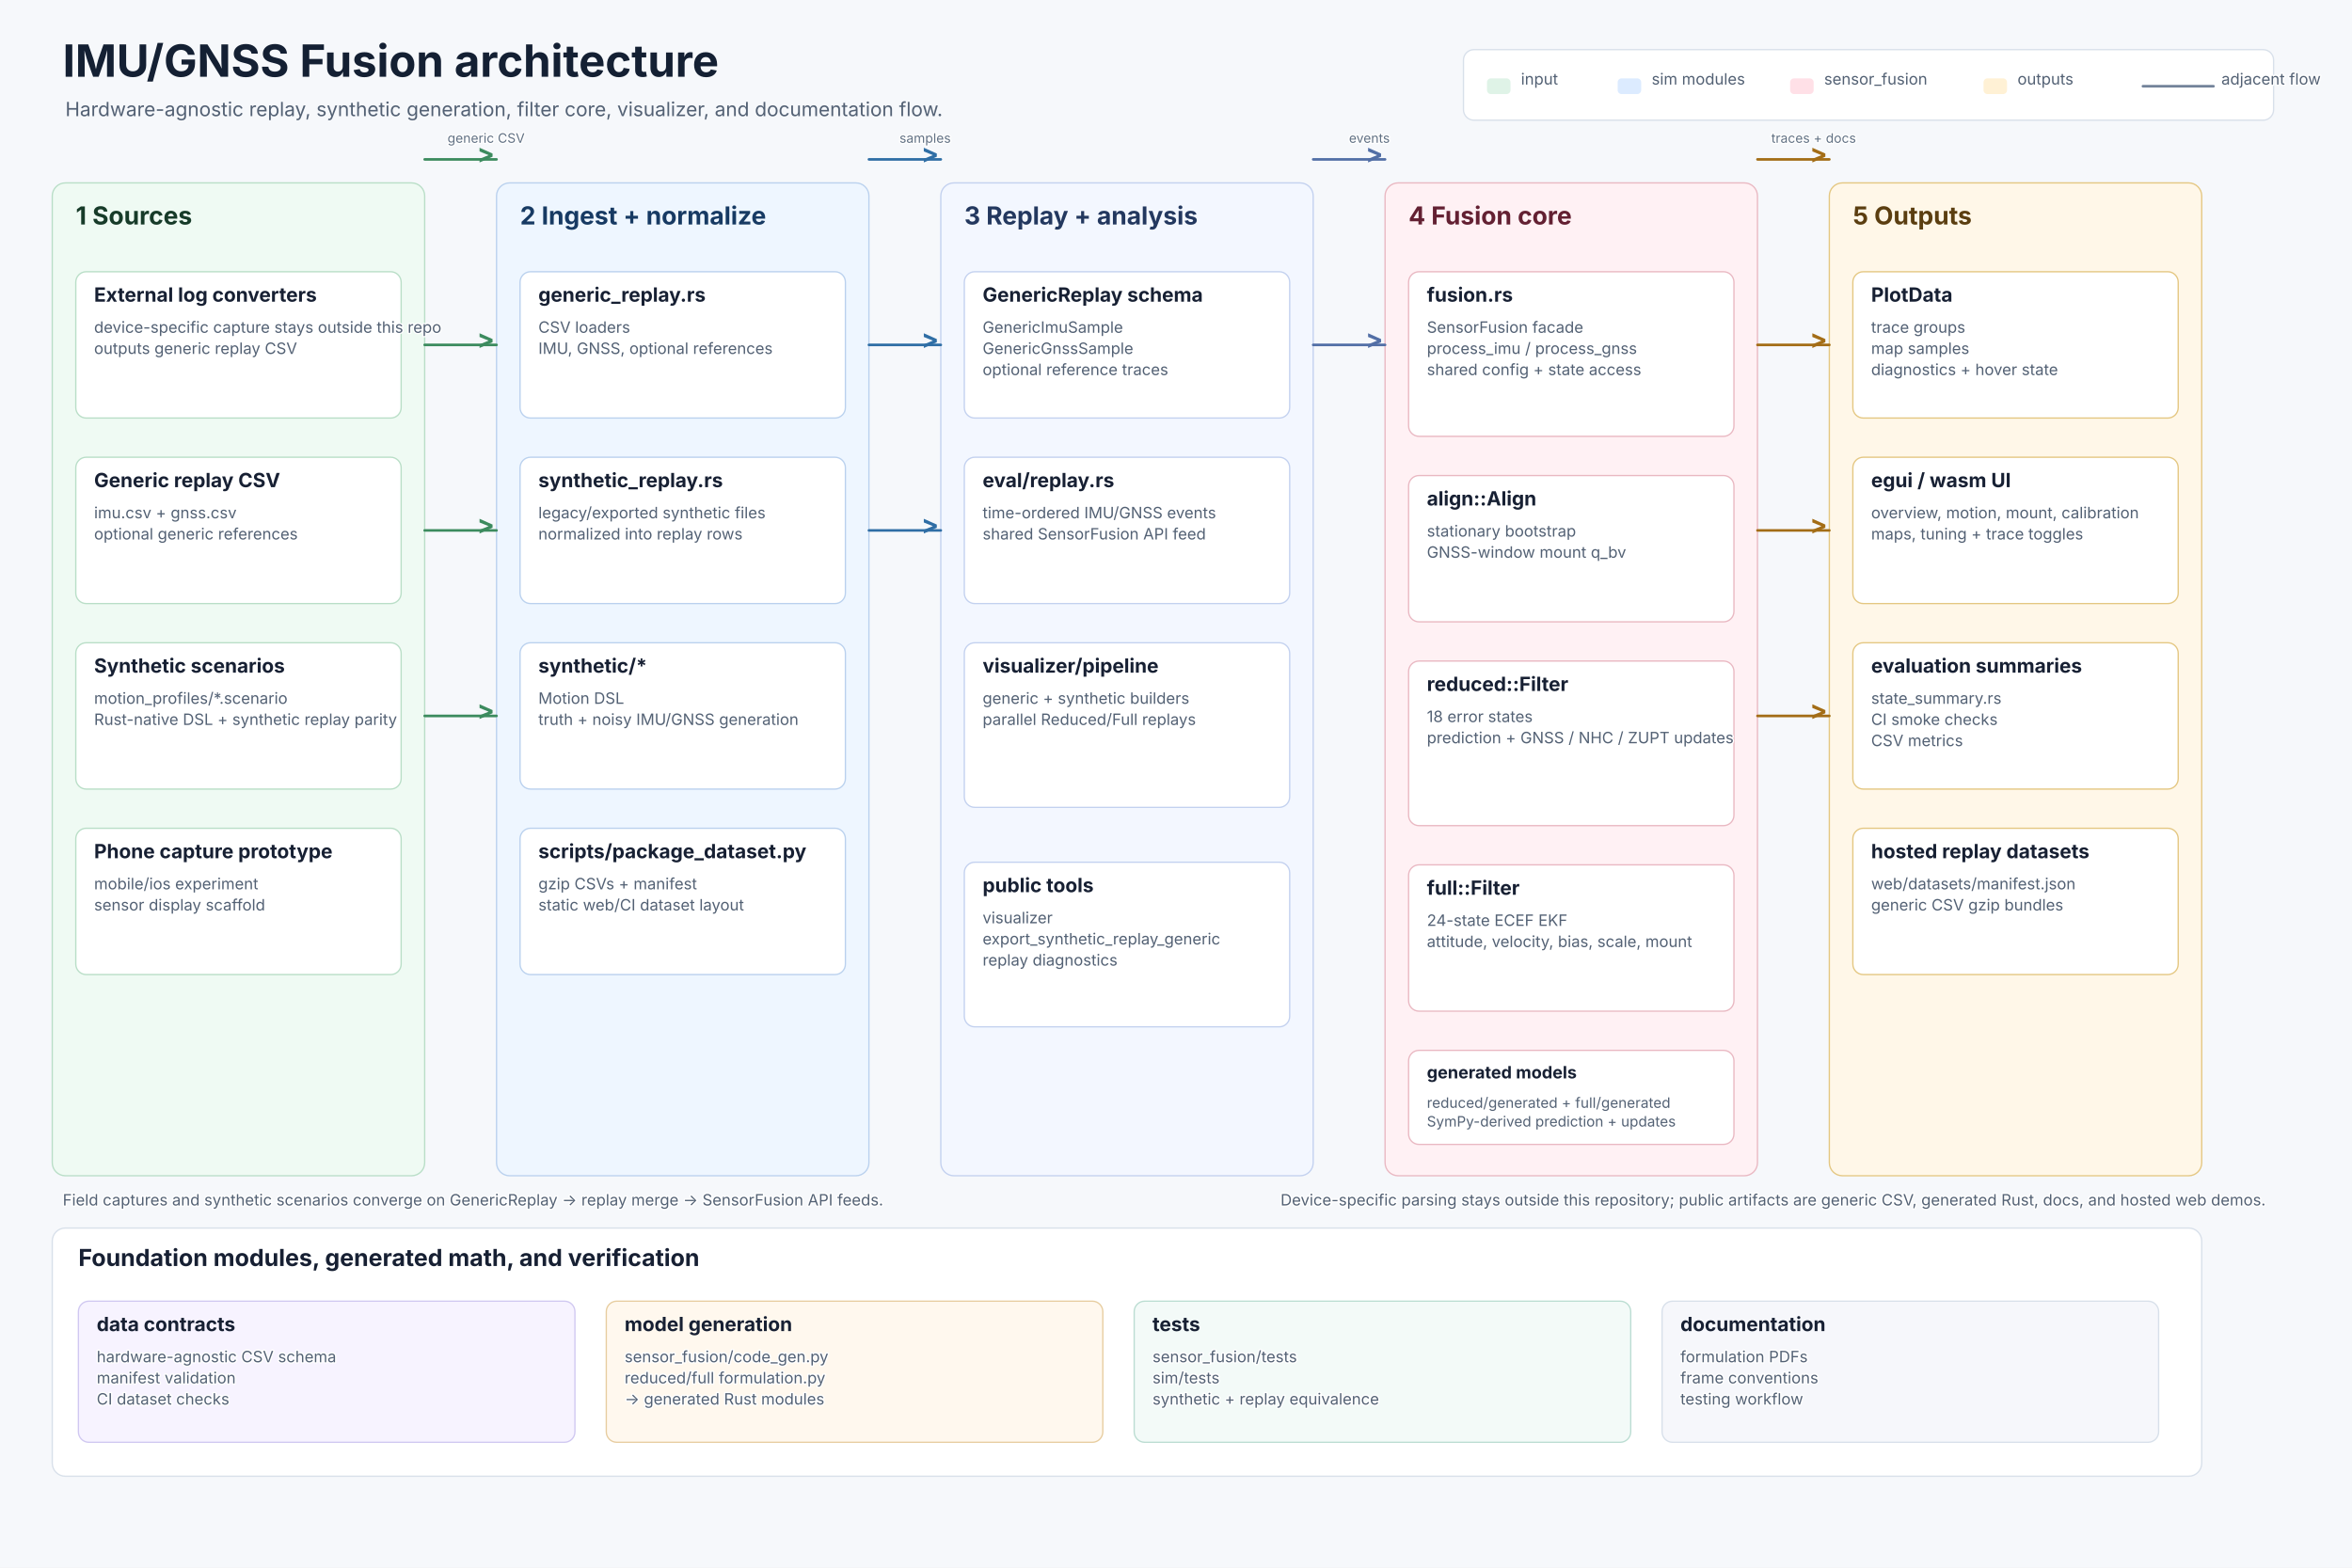
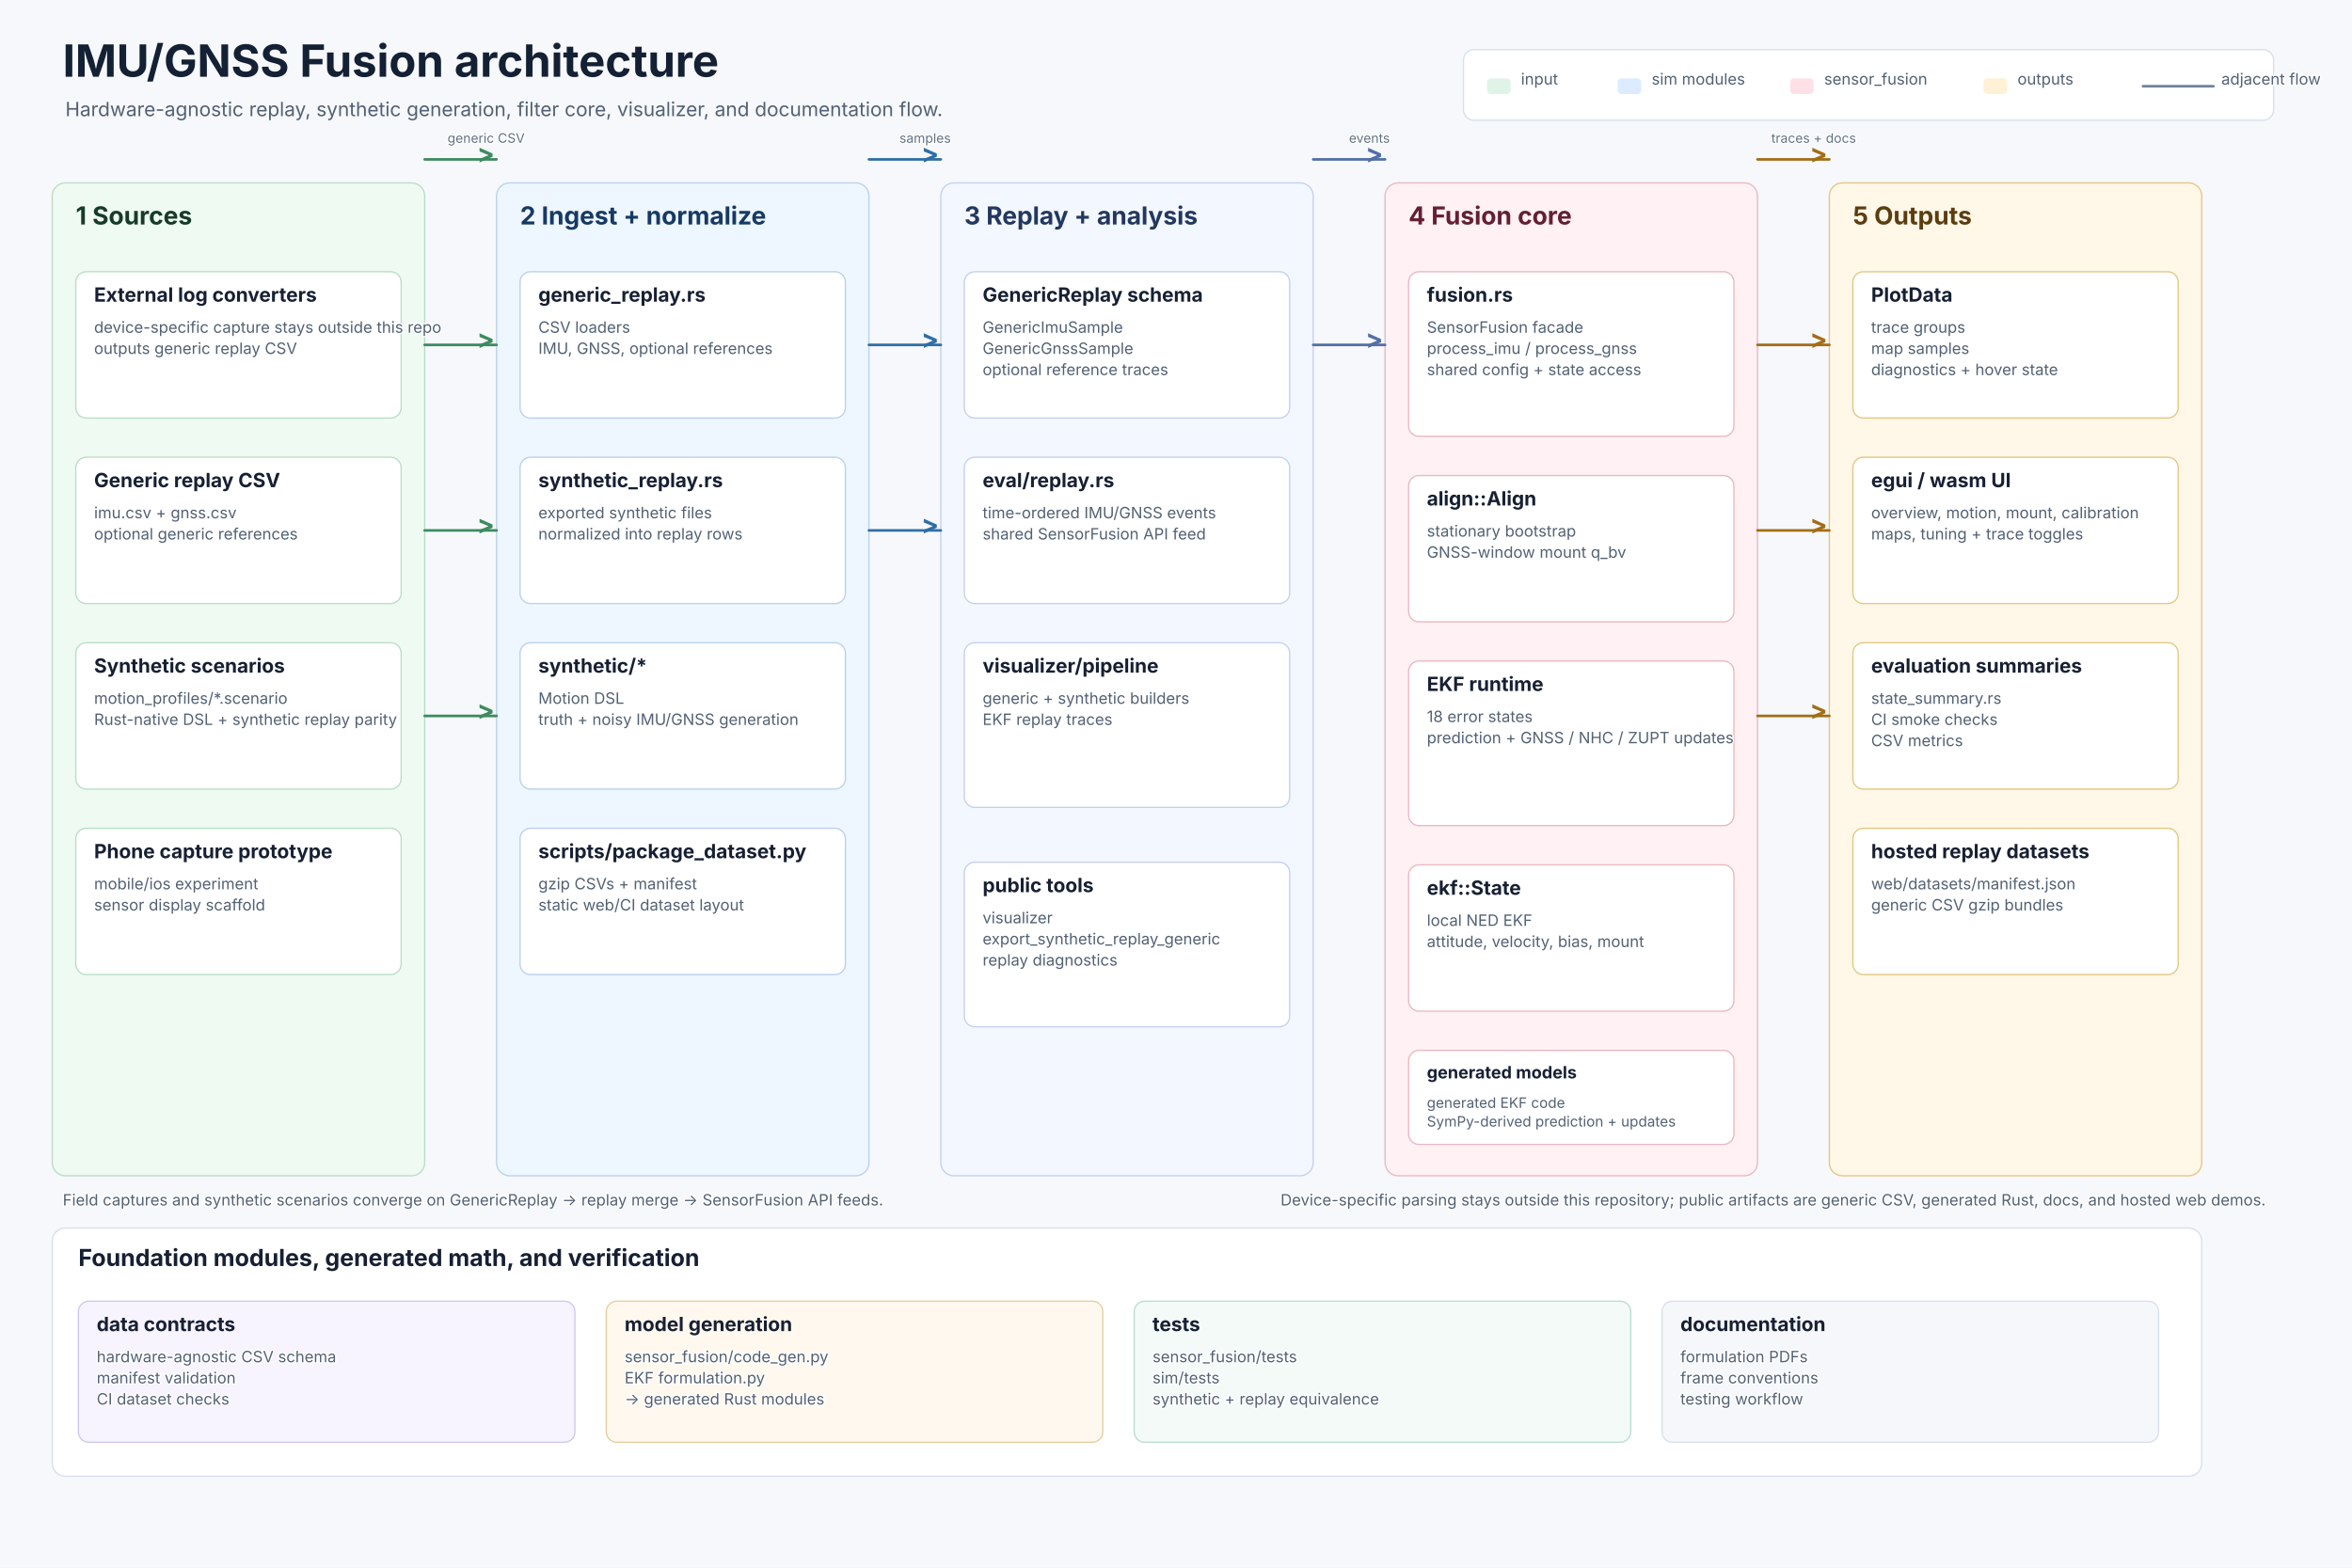
<svg xmlns="http://www.w3.org/2000/svg" width="1800" height="1200" viewBox="0 0 1800 1200">
  <defs>
    <style>text{font-family:Inter, ui-sans-serif, system-ui, -apple-system, BlinkMacSystemFont, "Segoe UI", sans-serif; dominant-baseline:hanging;} .label{paint-order:stroke;stroke:#fff;stroke-width:2px;stroke-linejoin:round;}</style>
  </defs>
  <rect x="0" y="0" width="1800" height="1200" rx="0" fill="#F6F8FB" stroke="none" />
  <text x="48" y="34" fill="#142033" font-size="34" font-weight="700" text-anchor="start">
    <tspan x="48" dy="0">IMU/GNSS Fusion architecture</tspan>
  </text>
  <text x="50" y="78" fill="#536174" font-size="15" font-weight="normal" text-anchor="start">
    <tspan x="50" dy="0">Hardware-agnostic replay, synthetic generation, filter core, visualizer, and documentation flow.</tspan>
  </text>
  <rect x="1120" y="38" width="620" height="54" rx="8" fill="#FFFFFF" stroke="#D8E0EA" stroke-width="1" />
  <rect x="1138" y="60" width="18" height="12" rx="3" fill="#DFF3E7" stroke="none" />
  <text class="label" x="1164" y="56" fill="#536174" font-size="12" font-weight="normal" text-anchor="start">
    <tspan x="1164" dy="0">input</tspan>
  </text>
  <rect x="1238" y="60" width="18" height="12" rx="3" fill="#DCEBFF" stroke="none" />
  <text class="label" x="1264" y="56" fill="#536174" font-size="12" font-weight="normal" text-anchor="start">
    <tspan x="1264" dy="0">sim modules</tspan>
  </text>
  <rect x="1370" y="60" width="18" height="12" rx="3" fill="#FFE0E7" stroke="none" />
  <text class="label" x="1396" y="56" fill="#536174" font-size="12" font-weight="normal" text-anchor="start">
    <tspan x="1396" dy="0">sensor_fusion</tspan>
  </text>
  <rect x="1518" y="60" width="18" height="12" rx="3" fill="#FFF1D5" stroke="none" />
  <text class="label" x="1544" y="56" fill="#536174" font-size="12" font-weight="normal" text-anchor="start">
    <tspan x="1544" dy="0">outputs</tspan>
  </text>
  <line x1="1640" y1="66" x2="1694" y2="66" stroke="#73839A" stroke-width="2" stroke-linecap="round" />
  <text class="label" x="1700" y="56" fill="#536174" font-size="12" font-weight="normal" text-anchor="start">
    <tspan x="1700" dy="0">adjacent flow</tspan>
  </text>
  <rect x="40" y="140" width="285" height="760" rx="10" fill="#EFFAF3" stroke="#B9DEC7" stroke-width="1" />
  <text x="58" y="158" fill="#173B29" font-size="19" font-weight="700" text-anchor="start">
    <tspan x="58" dy="0">1 Sources</tspan>
  </text>
  <rect x="58" y="208" width="249" height="112" rx="8" fill="#FFFFFF" stroke="#B9DEC7" stroke-width="1" />
  <text x="72" y="220" fill="#172033" font-size="15" font-weight="700" text-anchor="start">
    <tspan x="72" dy="0">External log converters</tspan>
  </text>
  <text class="label" x="72" y="246" fill="#536174" font-size="12" font-weight="normal" text-anchor="start">
    <tspan x="72" dy="0">device-specific capture stays outside this repo</tspan>
    <tspan x="72" dy="16.2">outputs generic replay CSV</tspan>
  </text>
  <rect x="58" y="350" width="249" height="112" rx="8" fill="#FFFFFF" stroke="#B9DEC7" stroke-width="1" />
  <text x="72" y="362" fill="#172033" font-size="15" font-weight="700" text-anchor="start">
    <tspan x="72" dy="0">Generic replay CSV</tspan>
  </text>
  <text class="label" x="72" y="388" fill="#536174" font-size="12" font-weight="normal" text-anchor="start">
    <tspan x="72" dy="0">imu.csv + gnss.csv</tspan>
    <tspan x="72" dy="16.2">optional generic references</tspan>
  </text>
  <rect x="58" y="492" width="249" height="112" rx="8" fill="#FFFFFF" stroke="#B9DEC7" stroke-width="1" />
  <text x="72" y="504" fill="#172033" font-size="15" font-weight="700" text-anchor="start">
    <tspan x="72" dy="0">Synthetic scenarios</tspan>
  </text>
  <text class="label" x="72" y="530" fill="#536174" font-size="12" font-weight="normal" text-anchor="start">
    <tspan x="72" dy="0">motion_profiles/*.scenario</tspan>
    <tspan x="72" dy="16.2">Rust-native DSL + synthetic replay parity</tspan>
  </text>
  <rect x="58" y="634" width="249" height="112" rx="8" fill="#FFFFFF" stroke="#B9DEC7" stroke-width="1" />
  <text x="72" y="646" fill="#172033" font-size="15" font-weight="700" text-anchor="start">
    <tspan x="72" dy="0">Phone capture prototype</tspan>
  </text>
  <text class="label" x="72" y="672" fill="#536174" font-size="12" font-weight="normal" text-anchor="start">
    <tspan x="72" dy="0">mobile/ios experiment</tspan>
    <tspan x="72" dy="16.2">sensor display scaffold</tspan>
  </text>
  <rect x="380" y="140" width="285" height="760" rx="10" fill="#EEF6FF" stroke="#BAD1EE" stroke-width="1" />
  <text x="398" y="158" fill="#173A63" font-size="19" font-weight="700" text-anchor="start">
    <tspan x="398" dy="0">2 Ingest + normalize</tspan>
  </text>
  <rect x="398" y="208" width="249" height="112" rx="8" fill="#FFFFFF" stroke="#BAD1EE" stroke-width="1" />
  <text x="412" y="220" fill="#172033" font-size="15" font-weight="700" text-anchor="start">
    <tspan x="412" dy="0">generic_replay.rs</tspan>
  </text>
  <text class="label" x="412" y="246" fill="#536174" font-size="12" font-weight="normal" text-anchor="start">
    <tspan x="412" dy="0">CSV loaders</tspan>
    <tspan x="412" dy="16.2">IMU, GNSS, optional references</tspan>
  </text>
  <rect x="398" y="350" width="249" height="112" rx="8" fill="#FFFFFF" stroke="#BAD1EE" stroke-width="1" />
  <text x="412" y="362" fill="#172033" font-size="15" font-weight="700" text-anchor="start">
    <tspan x="412" dy="0">synthetic_replay.rs</tspan>
  </text>
  <text class="label" x="412" y="388" fill="#536174" font-size="12" font-weight="normal" text-anchor="start">
-     <tspan x="412" dy="0">legacy/exported synthetic files</tspan>
+     <tspan x="412" dy="0">exported synthetic files</tspan>
    <tspan x="412" dy="16.2">normalized into replay rows</tspan>
  </text>
  <rect x="398" y="492" width="249" height="112" rx="8" fill="#FFFFFF" stroke="#BAD1EE" stroke-width="1" />
  <text x="412" y="504" fill="#172033" font-size="15" font-weight="700" text-anchor="start">
    <tspan x="412" dy="0">synthetic/*</tspan>
  </text>
  <text class="label" x="412" y="530" fill="#536174" font-size="12" font-weight="normal" text-anchor="start">
    <tspan x="412" dy="0">Motion DSL</tspan>
    <tspan x="412" dy="16.2">truth + noisy IMU/GNSS generation</tspan>
  </text>
  <rect x="398" y="634" width="249" height="112" rx="8" fill="#FFFFFF" stroke="#BAD1EE" stroke-width="1" />
  <text x="412" y="646" fill="#172033" font-size="15" font-weight="700" text-anchor="start">
    <tspan x="412" dy="0">scripts/package_dataset.py</tspan>
  </text>
  <text class="label" x="412" y="672" fill="#536174" font-size="12" font-weight="normal" text-anchor="start">
    <tspan x="412" dy="0">gzip CSVs + manifest</tspan>
    <tspan x="412" dy="16.2">static web/CI dataset layout</tspan>
  </text>
  <rect x="720" y="140" width="285" height="760" rx="10" fill="#F3F7FF" stroke="#C3D1EF" stroke-width="1" />
  <text x="738" y="158" fill="#23385F" font-size="19" font-weight="700" text-anchor="start">
    <tspan x="738" dy="0">3 Replay + analysis</tspan>
  </text>
  <rect x="738" y="208" width="249" height="112" rx="8" fill="#FFFFFF" stroke="#C3D1EF" stroke-width="1" />
  <text x="752" y="220" fill="#172033" font-size="15" font-weight="700" text-anchor="start">
    <tspan x="752" dy="0">GenericReplay schema</tspan>
  </text>
  <text class="label" x="752" y="246" fill="#536174" font-size="12" font-weight="normal" text-anchor="start">
    <tspan x="752" dy="0">GenericImuSample</tspan>
    <tspan x="752" dy="16.2">GenericGnssSample</tspan>
    <tspan x="752" dy="16.2">optional reference traces</tspan>
  </text>
  <rect x="738" y="350" width="249" height="112" rx="8" fill="#FFFFFF" stroke="#C3D1EF" stroke-width="1" />
  <text x="752" y="362" fill="#172033" font-size="15" font-weight="700" text-anchor="start">
    <tspan x="752" dy="0">eval/replay.rs</tspan>
  </text>
  <text class="label" x="752" y="388" fill="#536174" font-size="12" font-weight="normal" text-anchor="start">
    <tspan x="752" dy="0">time-ordered IMU/GNSS events</tspan>
    <tspan x="752" dy="16.2">shared SensorFusion API feed</tspan>
  </text>
  <rect x="738" y="492" width="249" height="126" rx="8" fill="#FFFFFF" stroke="#C3D1EF" stroke-width="1" />
  <text x="752" y="504" fill="#172033" font-size="15" font-weight="700" text-anchor="start">
    <tspan x="752" dy="0">visualizer/pipeline</tspan>
  </text>
  <text class="label" x="752" y="530" fill="#536174" font-size="12" font-weight="normal" text-anchor="start">
    <tspan x="752" dy="0">generic + synthetic builders</tspan>
-     <tspan x="752" dy="16.2">parallel Reduced/Full replays</tspan>
+     <tspan x="752" dy="16.2">EKF replay traces</tspan>
  </text>
  <rect x="738" y="660" width="249" height="126" rx="8" fill="#FFFFFF" stroke="#C3D1EF" stroke-width="1" />
  <text x="752" y="672" fill="#172033" font-size="15" font-weight="700" text-anchor="start">
    <tspan x="752" dy="0">public tools</tspan>
  </text>
  <text class="label" x="752" y="698" fill="#536174" font-size="12" font-weight="normal" text-anchor="start">
    <tspan x="752" dy="0">visualizer</tspan>
    <tspan x="752" dy="16.2">export_synthetic_replay_generic</tspan>
    <tspan x="752" dy="16.2">replay diagnostics</tspan>
  </text>
  <rect x="1060" y="140" width="285" height="760" rx="10" fill="#FFF1F4" stroke="#E9B8C2" stroke-width="1" />
  <text x="1078" y="158" fill="#632032" font-size="19" font-weight="700" text-anchor="start">
    <tspan x="1078" dy="0">4 Fusion core</tspan>
  </text>
  <rect x="1078" y="208" width="249" height="126" rx="8" fill="#FFFFFF" stroke="#E9B8C2" stroke-width="1" />
  <text x="1092" y="220" fill="#172033" font-size="15" font-weight="700" text-anchor="start">
    <tspan x="1092" dy="0">fusion.rs</tspan>
  </text>
  <text class="label" x="1092" y="246" fill="#536174" font-size="12" font-weight="normal" text-anchor="start">
    <tspan x="1092" dy="0">SensorFusion facade</tspan>
    <tspan x="1092" dy="16.2">process_imu / process_gnss</tspan>
    <tspan x="1092" dy="16.2">shared config + state access</tspan>
  </text>
  <rect x="1078" y="364" width="249" height="112" rx="8" fill="#FFFFFF" stroke="#E9B8C2" stroke-width="1" />
  <text x="1092" y="376" fill="#172033" font-size="15" font-weight="700" text-anchor="start">
    <tspan x="1092" dy="0">align::Align</tspan>
  </text>
  <text class="label" x="1092" y="402" fill="#536174" font-size="12" font-weight="normal" text-anchor="start">
    <tspan x="1092" dy="0">stationary bootstrap</tspan>
    <tspan x="1092" dy="16.2">GNSS-window mount q_bv</tspan>
  </text>
  <rect x="1078" y="506" width="249" height="126" rx="8" fill="#FFFFFF" stroke="#E9B8C2" stroke-width="1" />
  <text x="1092" y="518" fill="#172033" font-size="15" font-weight="700" text-anchor="start">
-     <tspan x="1092" dy="0">reduced::Filter</tspan>
+     <tspan x="1092" dy="0">EKF runtime</tspan>
  </text>
  <text class="label" x="1092" y="544" fill="#536174" font-size="12" font-weight="normal" text-anchor="start">
    <tspan x="1092" dy="0">18 error states</tspan>
    <tspan x="1092" dy="16.2">prediction + GNSS / NHC / ZUPT updates</tspan>
  </text>
  <rect x="1078" y="662" width="249" height="112" rx="8" fill="#FFFFFF" stroke="#E9B8C2" stroke-width="1" />
  <text x="1092" y="674" fill="#172033" font-size="15" font-weight="700" text-anchor="start">
-     <tspan x="1092" dy="0">full::Filter</tspan>
+     <tspan x="1092" dy="0">ekf::State</tspan>
  </text>
  <text class="label" x="1092" y="700" fill="#536174" font-size="12" font-weight="normal" text-anchor="start">
-     <tspan x="1092" dy="0">24-state ECEF EKF</tspan>
-     <tspan x="1092" dy="16.2">attitude, velocity, bias, scale, mount</tspan>
+     <tspan x="1092" dy="0">local NED EKF</tspan>
+     <tspan x="1092" dy="16.2">attitude, velocity, bias, mount</tspan>
  </text>
  <rect x="1078" y="804" width="249" height="72" rx="8" fill="#FFFFFF" stroke="#E9B8C2" stroke-width="1" />
  <text x="1092" y="816" fill="#172033" font-size="13" font-weight="700" text-anchor="start">
    <tspan x="1092" dy="0">generated models</tspan>
  </text>
  <text class="label" x="1092" y="840" fill="#536174" font-size="11" font-weight="normal" text-anchor="start">
-     <tspan x="1092" dy="0">reduced/generated + full/generated</tspan>
+     <tspan x="1092" dy="0">generated EKF code</tspan>
    <tspan x="1092" dy="14.3">SymPy-derived prediction + updates</tspan>
  </text>
  <rect x="1400" y="140" width="285" height="760" rx="10" fill="#FFF7E8" stroke="#E4C782" stroke-width="1" />
  <text x="1418" y="158" fill="#5B3E10" font-size="19" font-weight="700" text-anchor="start">
    <tspan x="1418" dy="0">5 Outputs</tspan>
  </text>
  <rect x="1418" y="208" width="249" height="112" rx="8" fill="#FFFFFF" stroke="#E4C782" stroke-width="1" />
  <text x="1432" y="220" fill="#172033" font-size="15" font-weight="700" text-anchor="start">
    <tspan x="1432" dy="0">PlotData</tspan>
  </text>
  <text class="label" x="1432" y="246" fill="#536174" font-size="12" font-weight="normal" text-anchor="start">
    <tspan x="1432" dy="0">trace groups</tspan>
    <tspan x="1432" dy="16.2">map samples</tspan>
    <tspan x="1432" dy="16.2">diagnostics + hover state</tspan>
  </text>
  <rect x="1418" y="350" width="249" height="112" rx="8" fill="#FFFFFF" stroke="#E4C782" stroke-width="1" />
  <text x="1432" y="362" fill="#172033" font-size="15" font-weight="700" text-anchor="start">
    <tspan x="1432" dy="0">egui / wasm UI</tspan>
  </text>
  <text class="label" x="1432" y="388" fill="#536174" font-size="12" font-weight="normal" text-anchor="start">
    <tspan x="1432" dy="0">overview, motion, mount, calibration</tspan>
    <tspan x="1432" dy="16.2">maps, tuning + trace toggles</tspan>
  </text>
  <rect x="1418" y="492" width="249" height="112" rx="8" fill="#FFFFFF" stroke="#E4C782" stroke-width="1" />
  <text x="1432" y="504" fill="#172033" font-size="15" font-weight="700" text-anchor="start">
    <tspan x="1432" dy="0">evaluation summaries</tspan>
  </text>
  <text class="label" x="1432" y="530" fill="#536174" font-size="12" font-weight="normal" text-anchor="start">
    <tspan x="1432" dy="0">state_summary.rs</tspan>
    <tspan x="1432" dy="16.2">CI smoke checks</tspan>
    <tspan x="1432" dy="16.2">CSV metrics</tspan>
  </text>
  <rect x="1418" y="634" width="249" height="112" rx="8" fill="#FFFFFF" stroke="#E4C782" stroke-width="1" />
  <text x="1432" y="646" fill="#172033" font-size="15" font-weight="700" text-anchor="start">
    <tspan x="1432" dy="0">hosted replay datasets</tspan>
  </text>
  <text class="label" x="1432" y="672" fill="#536174" font-size="12" font-weight="normal" text-anchor="start">
    <tspan x="1432" dy="0">web/datasets/manifest.json</tspan>
    <tspan x="1432" dy="16.2">generic CSV gzip bundles</tspan>
  </text>
  <rect x="40" y="940" width="1645" height="190" rx="10" fill="#FFFFFF" stroke="#D8E0EA" stroke-width="1" />
  <text x="60" y="956" fill="#172033" font-size="18" font-weight="700" text-anchor="start">
    <tspan x="60" dy="0">Foundation modules, generated math, and verification</tspan>
  </text>
  <rect x="60" y="996" width="380" height="108" rx="8" fill="#F7F3FF" stroke="#D0C8F1" stroke-width="1" />
  <text x="74" y="1008" fill="#172033" font-size="15" font-weight="700" text-anchor="start">
    <tspan x="74" dy="0">data contracts</tspan>
  </text>
  <text class="label" x="74" y="1034" fill="#536174" font-size="12" font-weight="normal" text-anchor="start">
    <tspan x="74" dy="0">hardware-agnostic CSV schema</tspan>
    <tspan x="74" dy="16.2">manifest validation</tspan>
    <tspan x="74" dy="16.2">CI dataset checks</tspan>
  </text>
  <rect x="464" y="996" width="380" height="108" rx="8" fill="#FFF8EE" stroke="#E7CDA0" stroke-width="1" />
  <text x="478" y="1008" fill="#172033" font-size="15" font-weight="700" text-anchor="start">
    <tspan x="478" dy="0">model generation</tspan>
  </text>
  <text class="label" x="478" y="1034" fill="#536174" font-size="12" font-weight="normal" text-anchor="start">
    <tspan x="478" dy="0">sensor_fusion/code_gen.py</tspan>
-     <tspan x="478" dy="16.2">reduced/full formulation.py</tspan>
+     <tspan x="478" dy="16.2">EKF formulation.py</tspan>
    <tspan x="478" dy="16.2">-&gt; generated Rust modules</tspan>
  </text>
  <rect x="868" y="996" width="380" height="108" rx="8" fill="#F3FAF8" stroke="#BBDDD2" stroke-width="1" />
  <text x="882" y="1008" fill="#172033" font-size="15" font-weight="700" text-anchor="start">
    <tspan x="882" dy="0">tests</tspan>
  </text>
  <text class="label" x="882" y="1034" fill="#536174" font-size="12" font-weight="normal" text-anchor="start">
    <tspan x="882" dy="0">sensor_fusion/tests</tspan>
    <tspan x="882" dy="16.2">sim/tests</tspan>
    <tspan x="882" dy="16.2">synthetic + replay equivalence</tspan>
  </text>
  <rect x="1272" y="996" width="380" height="108" rx="8" fill="#F6F7FB" stroke="#D8E0EA" stroke-width="1" />
  <text x="1286" y="1008" fill="#172033" font-size="15" font-weight="700" text-anchor="start">
    <tspan x="1286" dy="0">documentation</tspan>
  </text>
  <text class="label" x="1286" y="1034" fill="#536174" font-size="12" font-weight="normal" text-anchor="start">
    <tspan x="1286" dy="0">formulation PDFs</tspan>
    <tspan x="1286" dy="16.2">frame conventions</tspan>
    <tspan x="1286" dy="16.2">testing workflow</tspan>
  </text>
  <line x1="325" y1="264" x2="380" y2="264" stroke="#3C8B5E" stroke-width="2" stroke-linecap="round" />
  <text x="365" y="252" fill="#3C8B5E" font-size="20" font-weight="700" text-anchor="start">
    <tspan x="365" dy="0">&gt;</tspan>
  </text>
  <line x1="325" y1="406" x2="380" y2="406" stroke="#3C8B5E" stroke-width="2" stroke-linecap="round" />
  <text x="365" y="394" fill="#3C8B5E" font-size="20" font-weight="700" text-anchor="start">
    <tspan x="365" dy="0">&gt;</tspan>
  </text>
  <line x1="325" y1="548" x2="380" y2="548" stroke="#3C8B5E" stroke-width="2" stroke-linecap="round" />
  <text x="365" y="536" fill="#3C8B5E" font-size="20" font-weight="700" text-anchor="start">
    <tspan x="365" dy="0">&gt;</tspan>
  </text>
  <line x1="665" y1="264" x2="720" y2="264" stroke="#2F6EA5" stroke-width="2" stroke-linecap="round" />
  <text x="705" y="252" fill="#2F6EA5" font-size="20" font-weight="700" text-anchor="start">
    <tspan x="705" dy="0">&gt;</tspan>
  </text>
  <line x1="665" y1="406" x2="720" y2="406" stroke="#2F6EA5" stroke-width="2" stroke-linecap="round" />
  <text x="705" y="394" fill="#2F6EA5" font-size="20" font-weight="700" text-anchor="start">
    <tspan x="705" dy="0">&gt;</tspan>
  </text>
  <line x1="1005" y1="264" x2="1060" y2="264" stroke="#526FA6" stroke-width="2" stroke-linecap="round" />
  <text x="1045" y="252" fill="#526FA6" font-size="20" font-weight="700" text-anchor="start">
    <tspan x="1045" dy="0">&gt;</tspan>
  </text>
  <line x1="1345" y1="264" x2="1400" y2="264" stroke="#A36D16" stroke-width="2" stroke-linecap="round" />
  <text x="1385" y="252" fill="#A36D16" font-size="20" font-weight="700" text-anchor="start">
    <tspan x="1385" dy="0">&gt;</tspan>
  </text>
  <line x1="1345" y1="406" x2="1400" y2="406" stroke="#A36D16" stroke-width="2" stroke-linecap="round" />
  <text x="1385" y="394" fill="#A36D16" font-size="20" font-weight="700" text-anchor="start">
    <tspan x="1385" dy="0">&gt;</tspan>
  </text>
  <line x1="1345" y1="548" x2="1400" y2="548" stroke="#A36D16" stroke-width="2" stroke-linecap="round" />
  <text x="1385" y="536" fill="#A36D16" font-size="20" font-weight="700" text-anchor="start">
    <tspan x="1385" dy="0">&gt;</tspan>
  </text>
  <line x1="325" y1="122" x2="380" y2="122" stroke="#3C8B5E" stroke-width="2" stroke-linecap="round" />
  <text x="365" y="110" fill="#3C8B5E" font-size="20" font-weight="700" text-anchor="start">
    <tspan x="365" dy="0">&gt;</tspan>
  </text>
  <line x1="665" y1="122" x2="720" y2="122" stroke="#2F6EA5" stroke-width="2" stroke-linecap="round" />
  <text x="705" y="110" fill="#2F6EA5" font-size="20" font-weight="700" text-anchor="start">
    <tspan x="705" dy="0">&gt;</tspan>
  </text>
  <line x1="1005" y1="122" x2="1060" y2="122" stroke="#526FA6" stroke-width="2" stroke-linecap="round" />
  <text x="1045" y="110" fill="#526FA6" font-size="20" font-weight="700" text-anchor="start">
    <tspan x="1045" dy="0">&gt;</tspan>
  </text>
  <line x1="1345" y1="122" x2="1400" y2="122" stroke="#A36D16" stroke-width="2" stroke-linecap="round" />
  <text x="1385" y="110" fill="#A36D16" font-size="20" font-weight="700" text-anchor="start">
    <tspan x="1385" dy="0">&gt;</tspan>
  </text>
  <text class="label" x="372" y="102" fill="#607083" font-size="10" font-weight="normal" text-anchor="middle">
    <tspan x="372" dy="0">generic CSV</tspan>
  </text>
  <text class="label" x="708" y="102" fill="#607083" font-size="10" font-weight="normal" text-anchor="middle">
    <tspan x="708" dy="0">samples</tspan>
  </text>
  <text class="label" x="1048" y="102" fill="#607083" font-size="10" font-weight="normal" text-anchor="middle">
    <tspan x="1048" dy="0">events</tspan>
  </text>
  <text class="label" x="1388" y="102" fill="#607083" font-size="10" font-weight="normal" text-anchor="middle">
    <tspan x="1388" dy="0">traces + docs</tspan>
  </text>
  <text class="label" x="48" y="914" fill="#536174" font-size="12" font-weight="normal" text-anchor="start">
    <tspan x="48" dy="0">Field captures and synthetic scenarios converge on GenericReplay -&gt; replay merge -&gt; SensorFusion API feeds.</tspan>
  </text>
  <text class="label" x="980" y="914" fill="#536174" font-size="12" font-weight="normal" text-anchor="start">
    <tspan x="980" dy="0">Device-specific parsing stays outside this repository; public artifacts are generic CSV, generated Rust, docs, and hosted web demos.</tspan>
  </text>
</svg>
